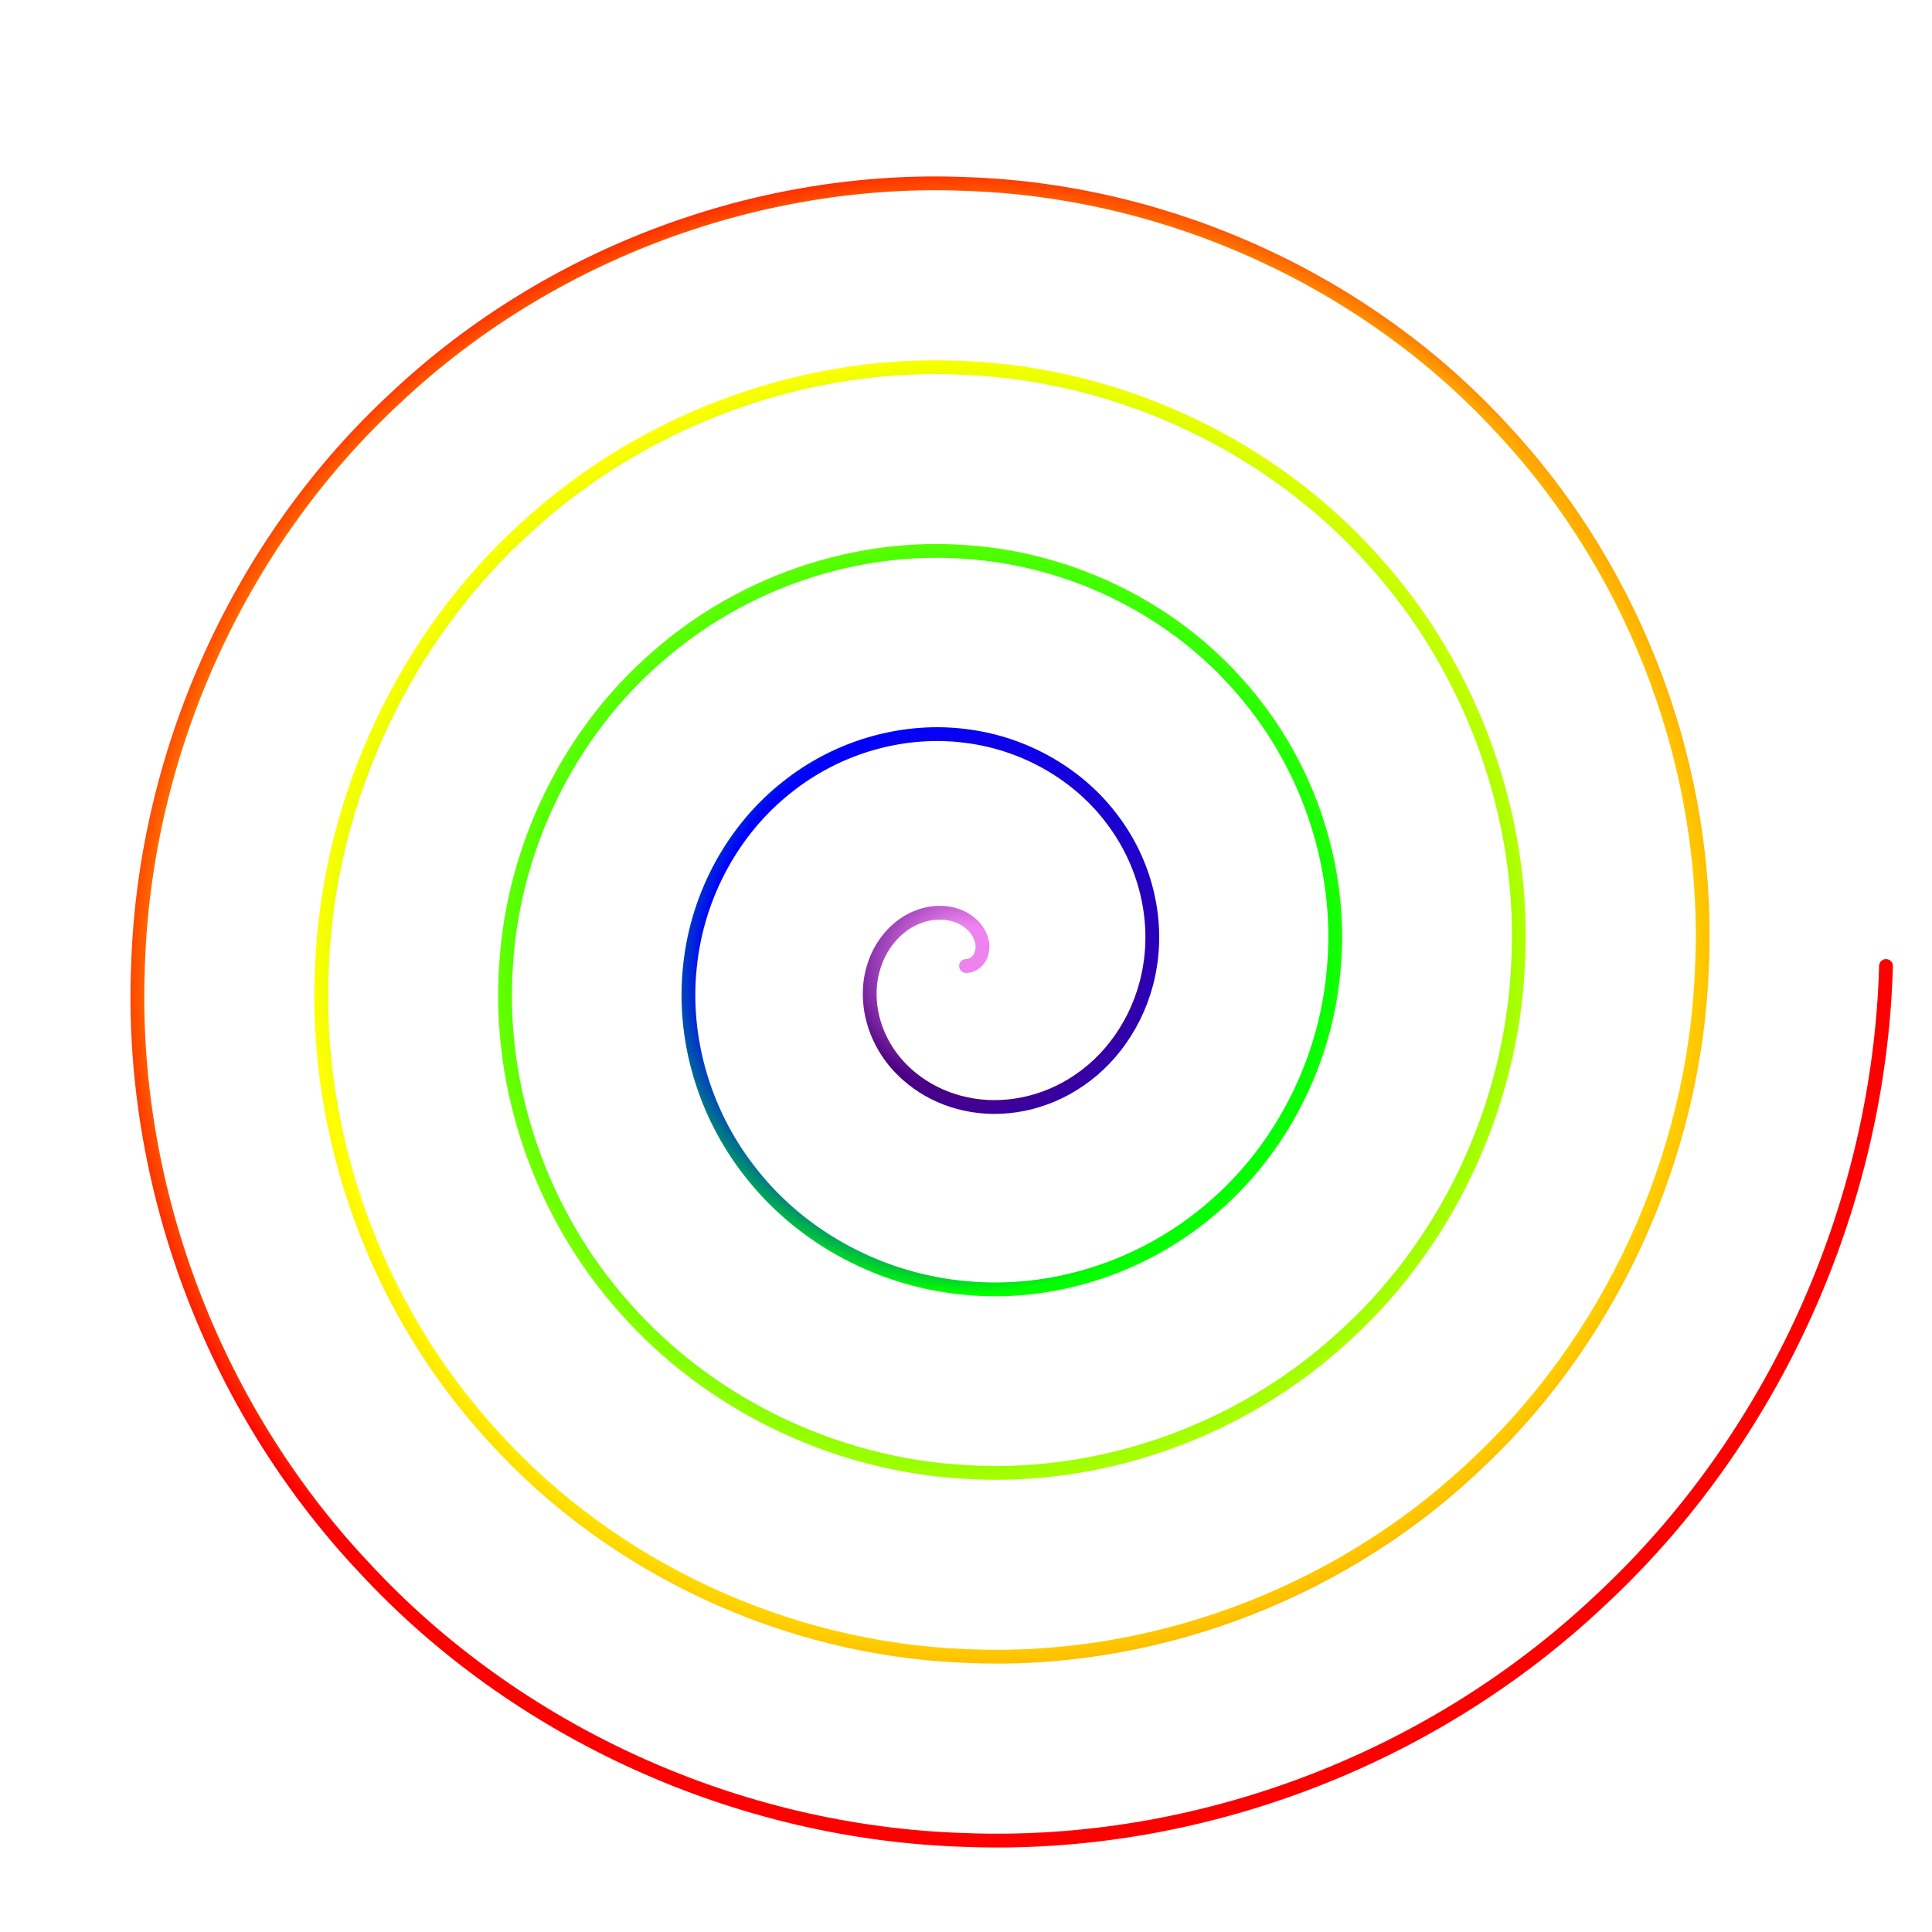
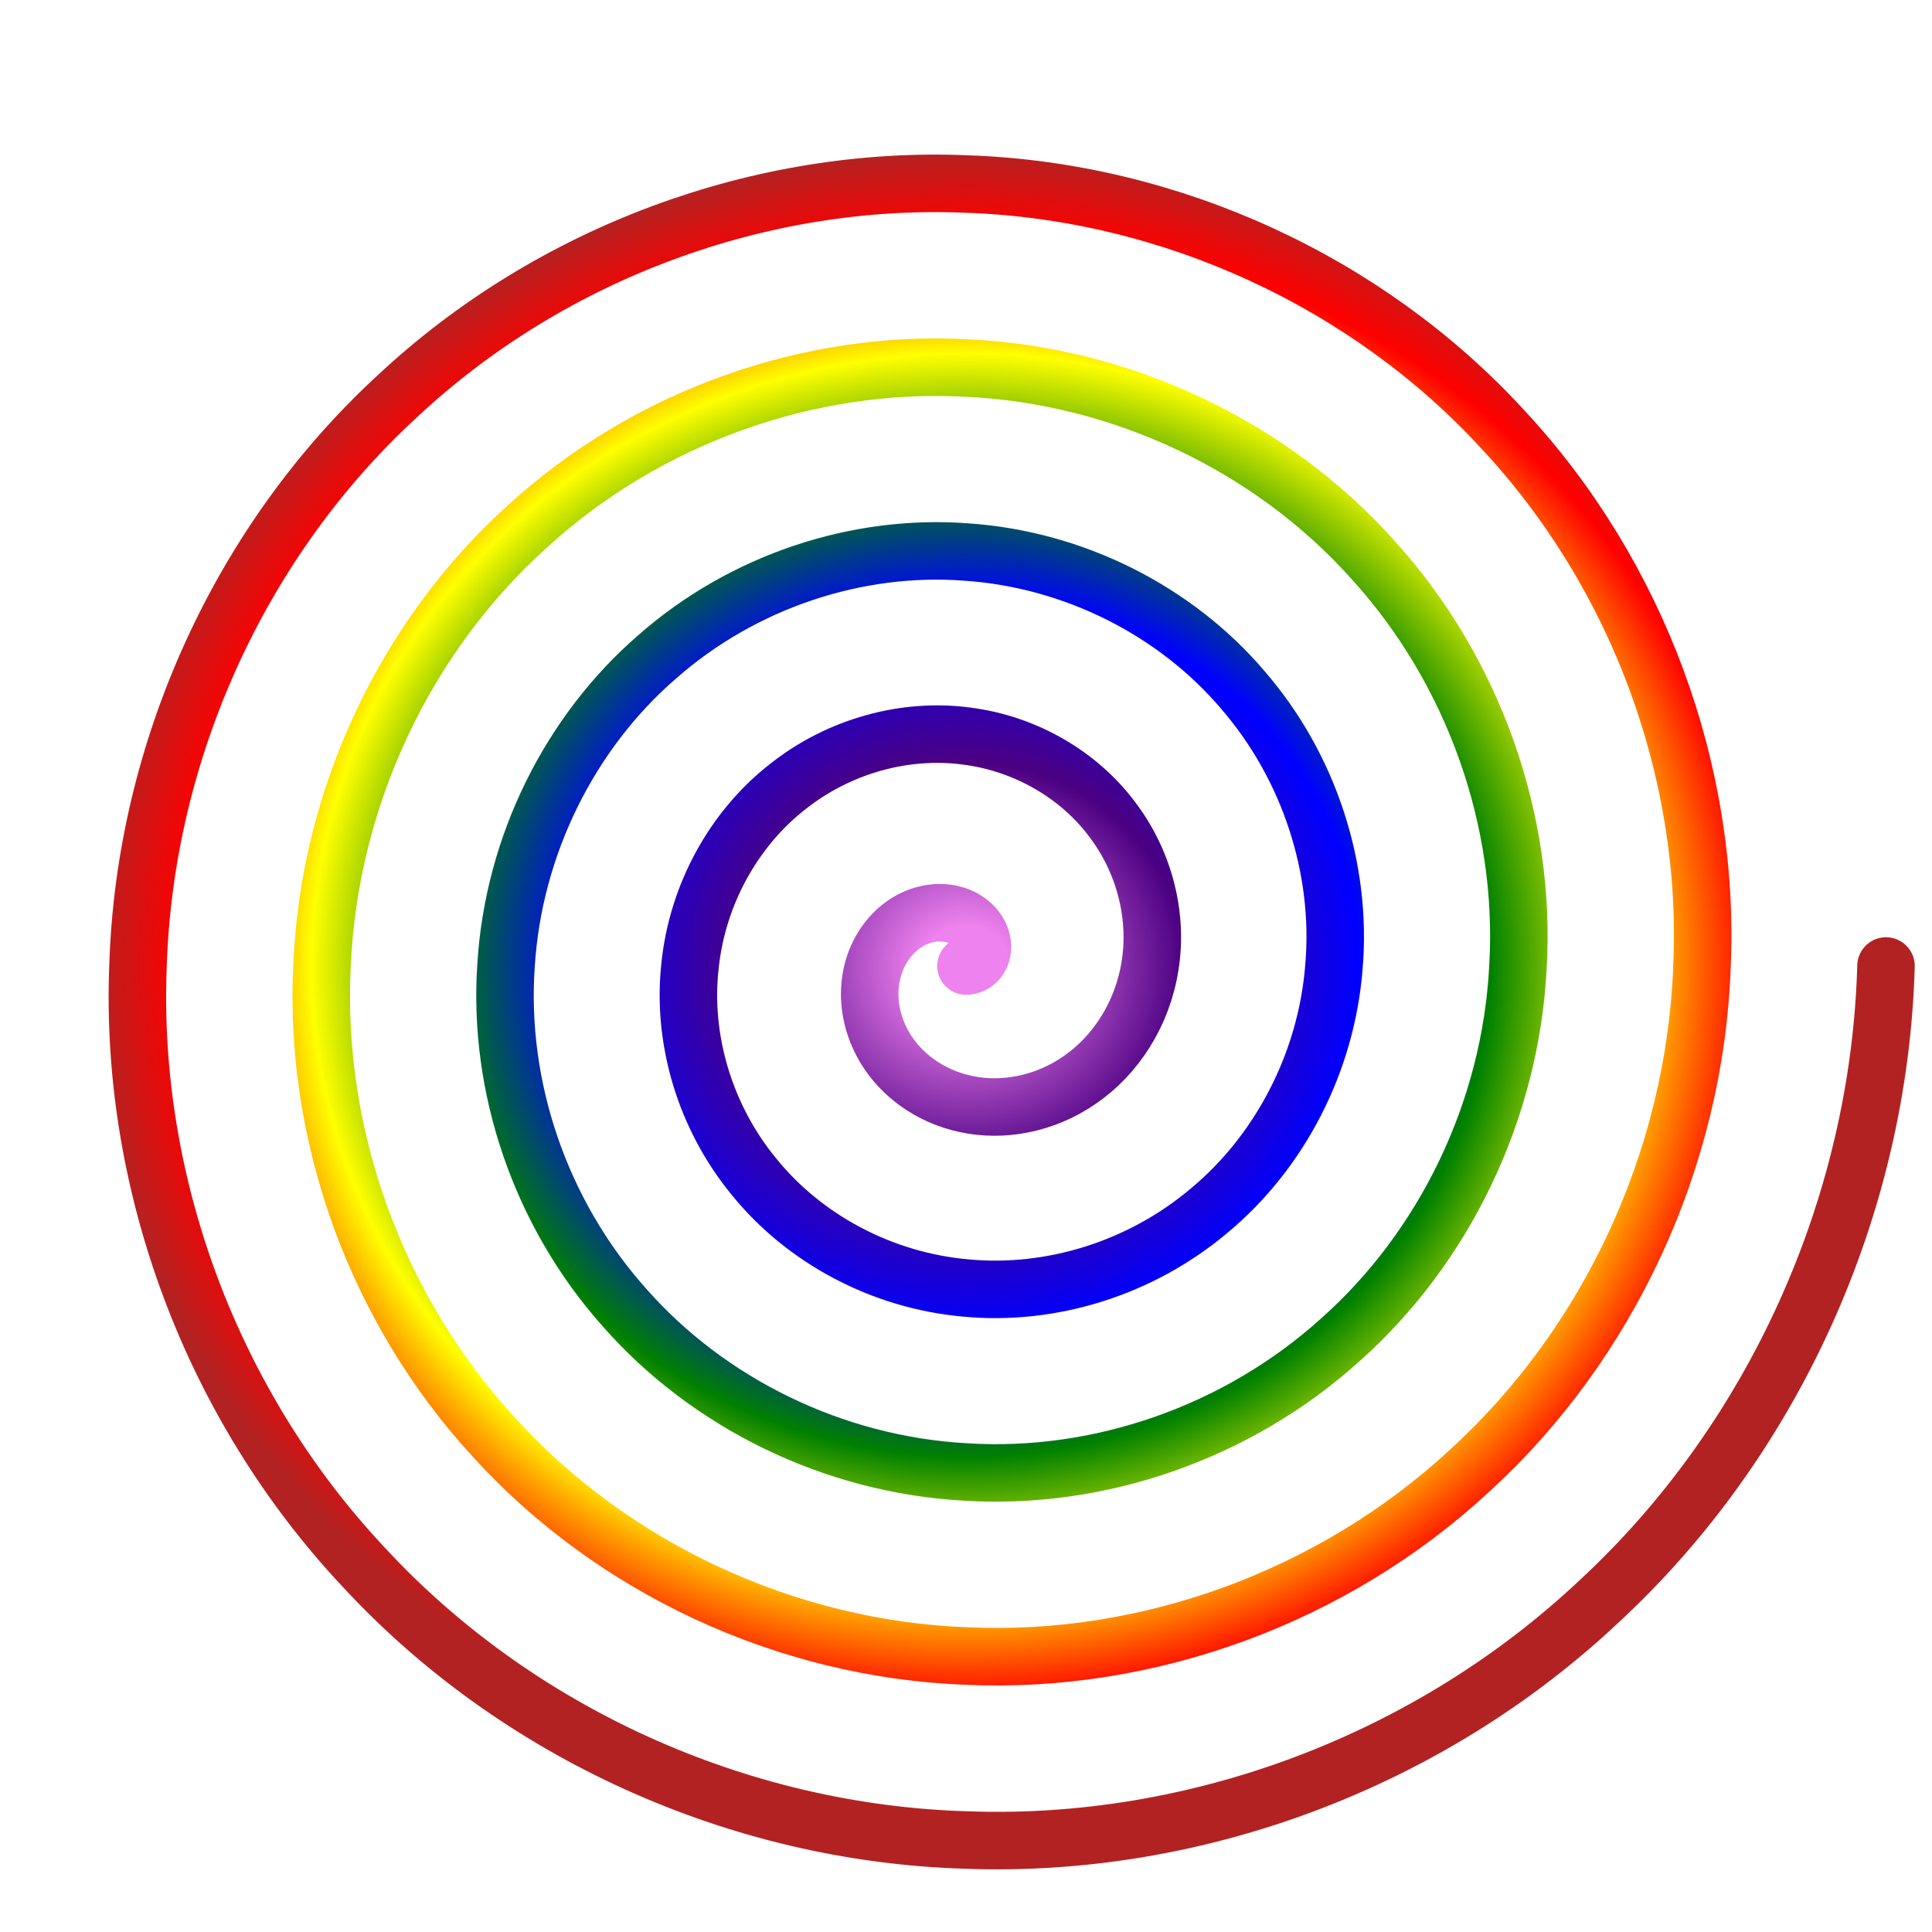
<svg xmlns="http://www.w3.org/2000/svg" width="100%" height="100%" viewBox="0 0 840 840">
  <defs>
    <radialGradient id="rg1" cx="0.474" cy="0.472" r="50%">
      <stop offset="5%" style="stop-color:violet;" />
-       <stop offset="15%" style="stop-color:indigo;" />
-       <stop offset="30%" style="stop-color:blue;" />
-       <stop offset="40%" style="stop-color:lime;" />
+       <stop offset="25%" style="stop-color:indigo;" />
+       <stop offset="45%" style="stop-color:blue;" />
+       <stop offset="60%" style="stop-color:green;" />
      <stop offset="75%" style="stop-color:yellow;" />
-       <stop offset="90%" style="stop-color:orange;" />
-       <stop offset="100%" style="stop-color:red;" />
+       <stop offset="80%" style="stop-color:orange;" />
+       <stop offset="90%" style="stop-color:red;" />
+       <stop offset="100%" style="stop-color:FireBrick;" />
    </radialGradient>
  </defs>
  <g>
-     <g id="spirals" transform="translate(420,420) rotate(0)" style="fill:none;stroke-width:6px;stroke-linecap:round;">
+     <g id="spirals" transform="translate(420,420) rotate(0)" style="fill:none;stroke-width:25px;stroke-linecap:round;">
      <path id="spiral1" style="stroke:url(#rg1);" d="M0,0C3.36,0.06,6.6,-2.82,7.07,-7.07C7.66,-11.26,5.28,-16.67,0,-20C-5.18,-23.4,-13.27,-24.43,-21.21,-21.21C-29.13,-18.12,-36.69,-10.51,-40,0C-43.42,10.46,-42.3,23.68,-35.36,35.36C-28.53,47,-15.79,56.71,0,60C15.69,63.43,34.14,60.2,49.5,49.5C64.88,38.98,76.71,21.03,80,0C83.43,-20.92,78.08,-44.6,63.64,-63.64C49.44,-82.74,26.27,-96.74,0,-100C-26.16,-103.45,-55.05,-95.94,-77.78,-77.78C-100.6,-59.88,-116.76,-31.53,-120,0C-123.48,31.43,-113.8,65.49,-91.92,91.92C-70.34,118.47,-36.76,136.79,0,140C36.66,143.5,75.94,131.67,106.07,106.07C136.34,80.79,156.81,42,160,0C163.53,-41.9,149.54,-86.4,120.21,-120.21C91.24,-154.2,47.24,-176.83,0,-180C-47.13,-183.56,-96.85,-167.4,-134.35,-134.35C-172.06,-101.7,-196.86,-52.47,-200,0C-203.55,52.4,-185.28,107.29,-148.49,148.49C-112.14,189.9,-57.74,216.9,0,220C57.63,223.58,117.75,203.14,162.63,162.63C207.77,122.6,236.92,62.97,240,0C243.62,-62.86,220.98,-128.21,176.78,-176.78C133.05,-225.63,68.21,-256.95,0,-260C-68.13,-263.64,-138.65,-238.85,-190.92,-190.92C-243.49,-143.49,-276.98,-73.47,-280,0C-283.66,73.36,-256.71,149.1,-205.06,205.06C-153.94,261.36,-78.71,297,0,300C78.6,303.69,159.56,274.58,219.2,219.2C279.23,164.4,317.02,83.94,320,0C323.72,-83.84,292.44,-170.01,233.35,-233.35C174.84,-297.12,89.21,-337.04,0,-340C-89.07,-343.71,-180.46,-310.32,-247.49,-247.49C-315,-185.31,-357.03,-94.41,-360,0C-363.74,94.33,-328.18,190.91,-261.63,261.63C-195.75,332.86,-99.67,377.06,0,380C99.57,383.76,201.36,346.05,275.77,275.77C350.73,206.2,397.08,104.91,400,0" />
    </g>
    <animateTransform attributeName="transform" type="rotate" from="0,420,420" to="360,420,420" dur="15s" repeatCount="indefinite" />
  </g>
</svg>
